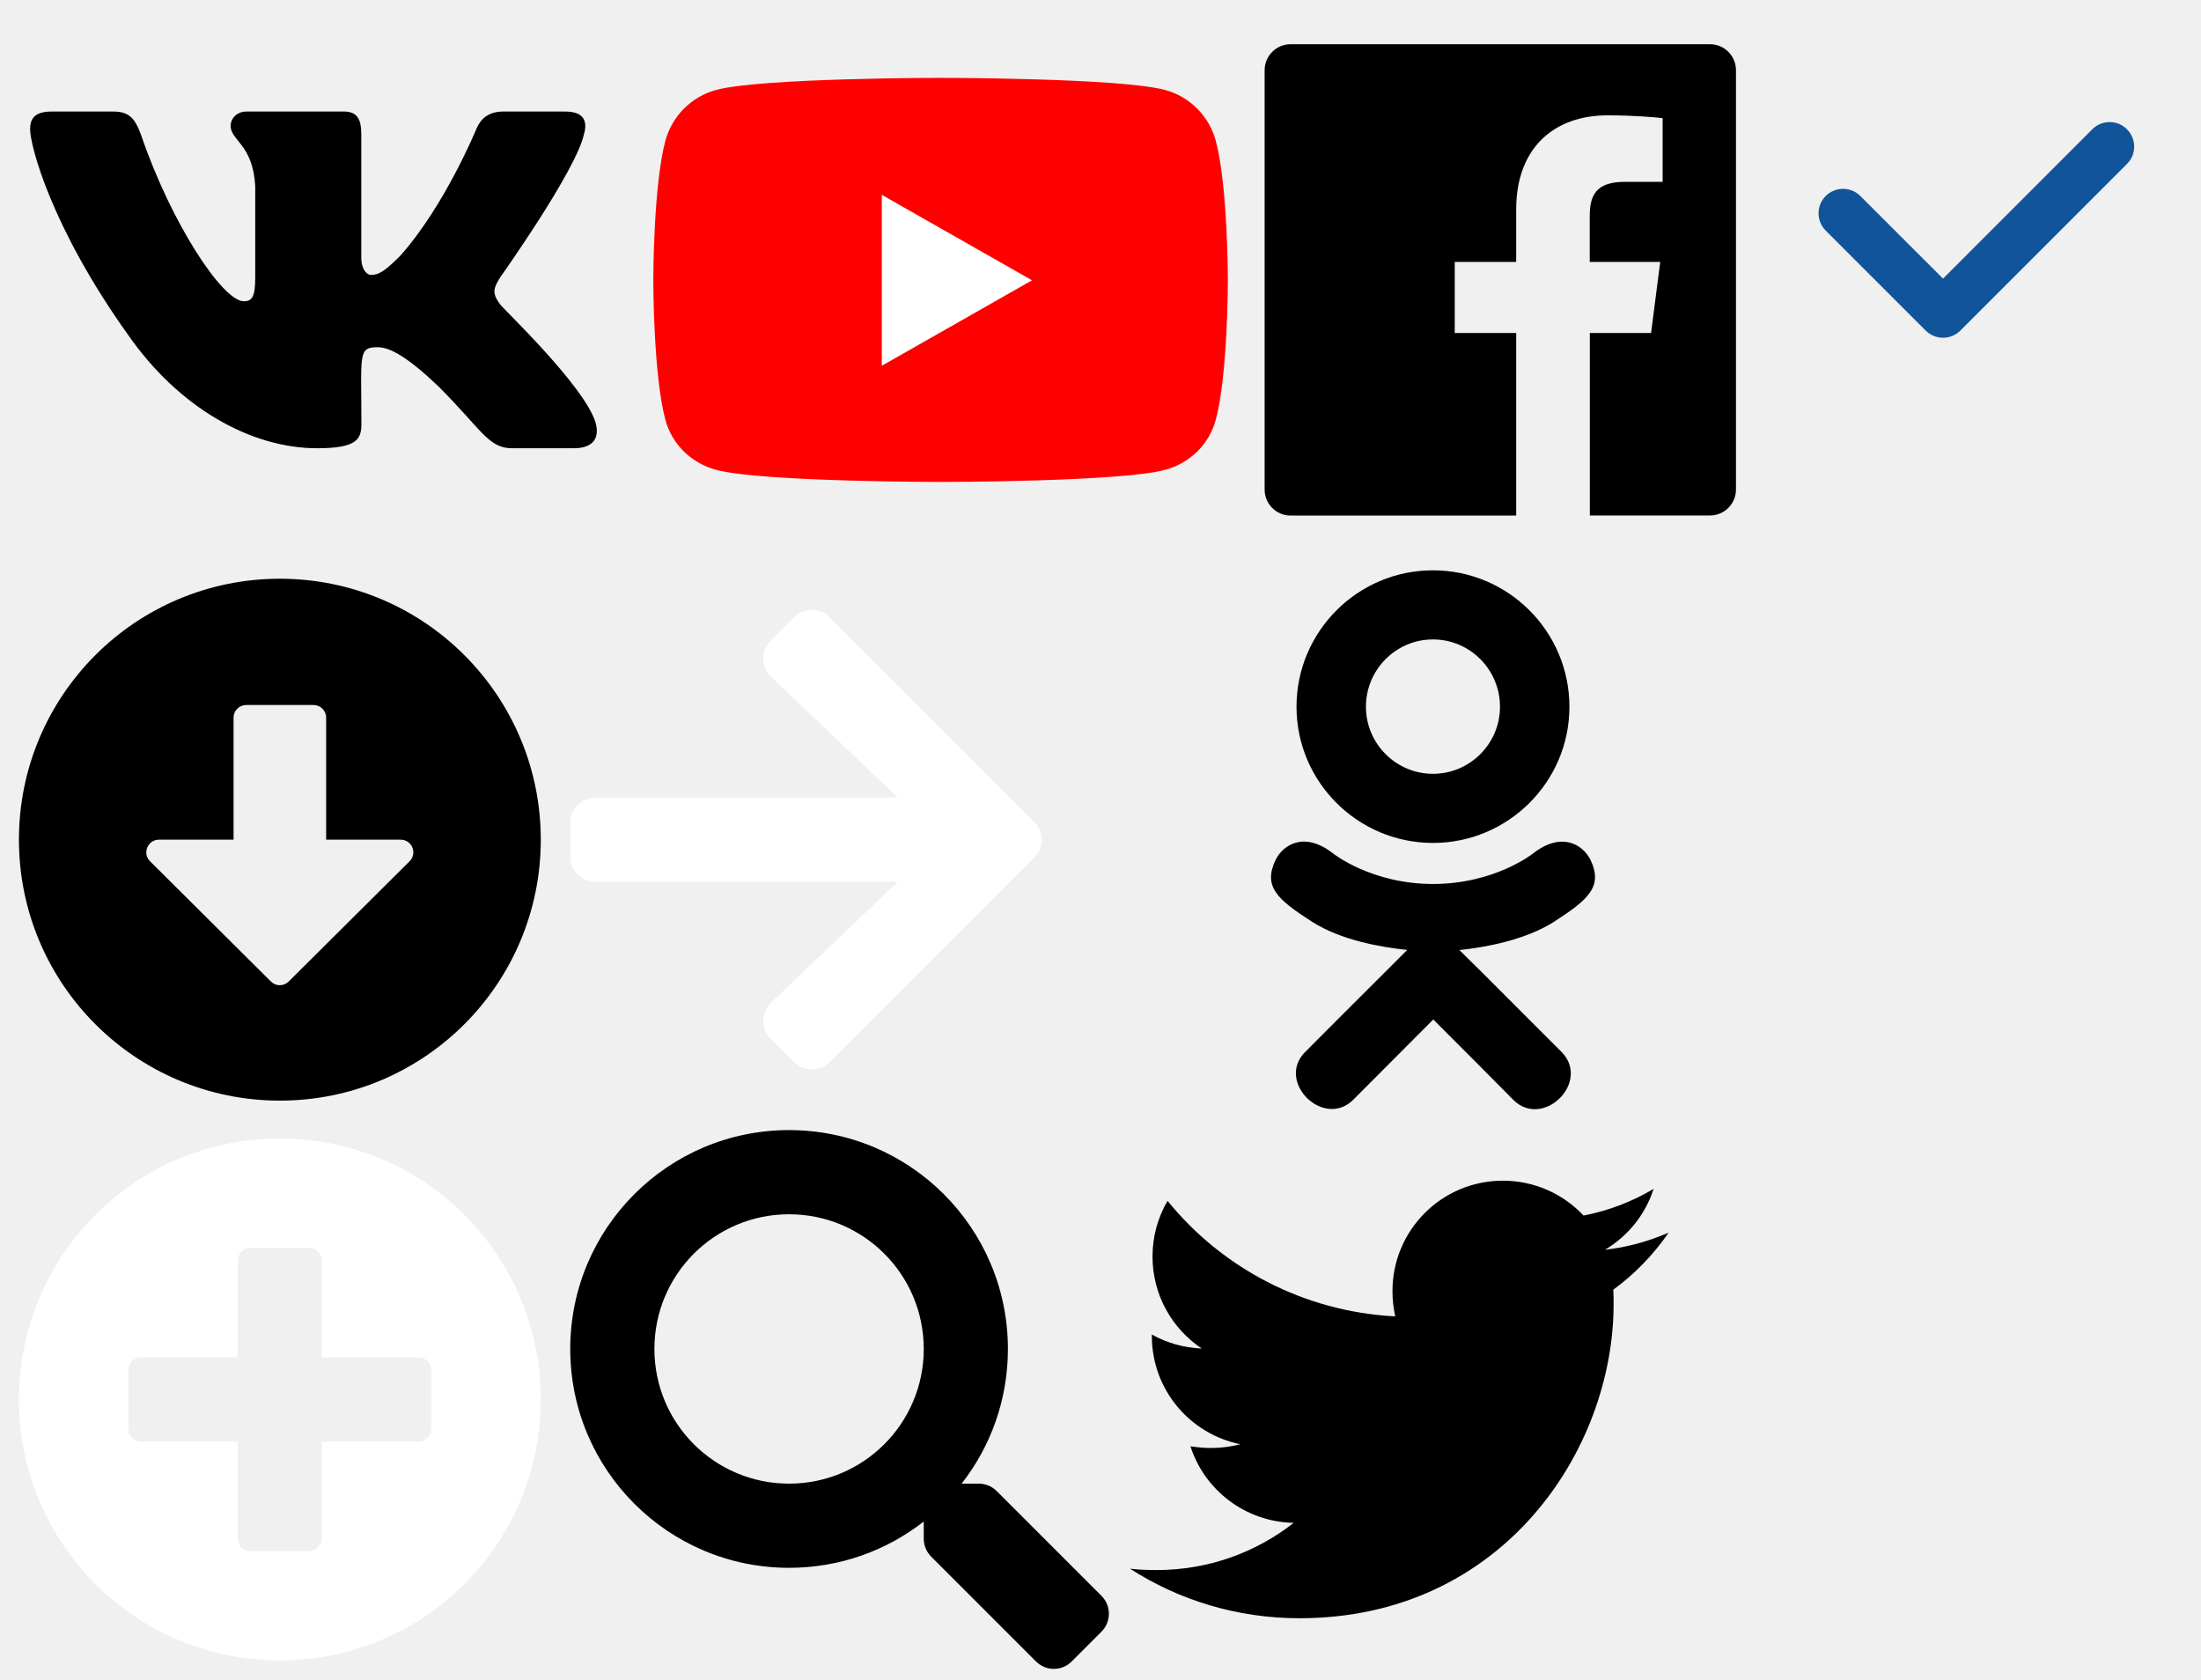
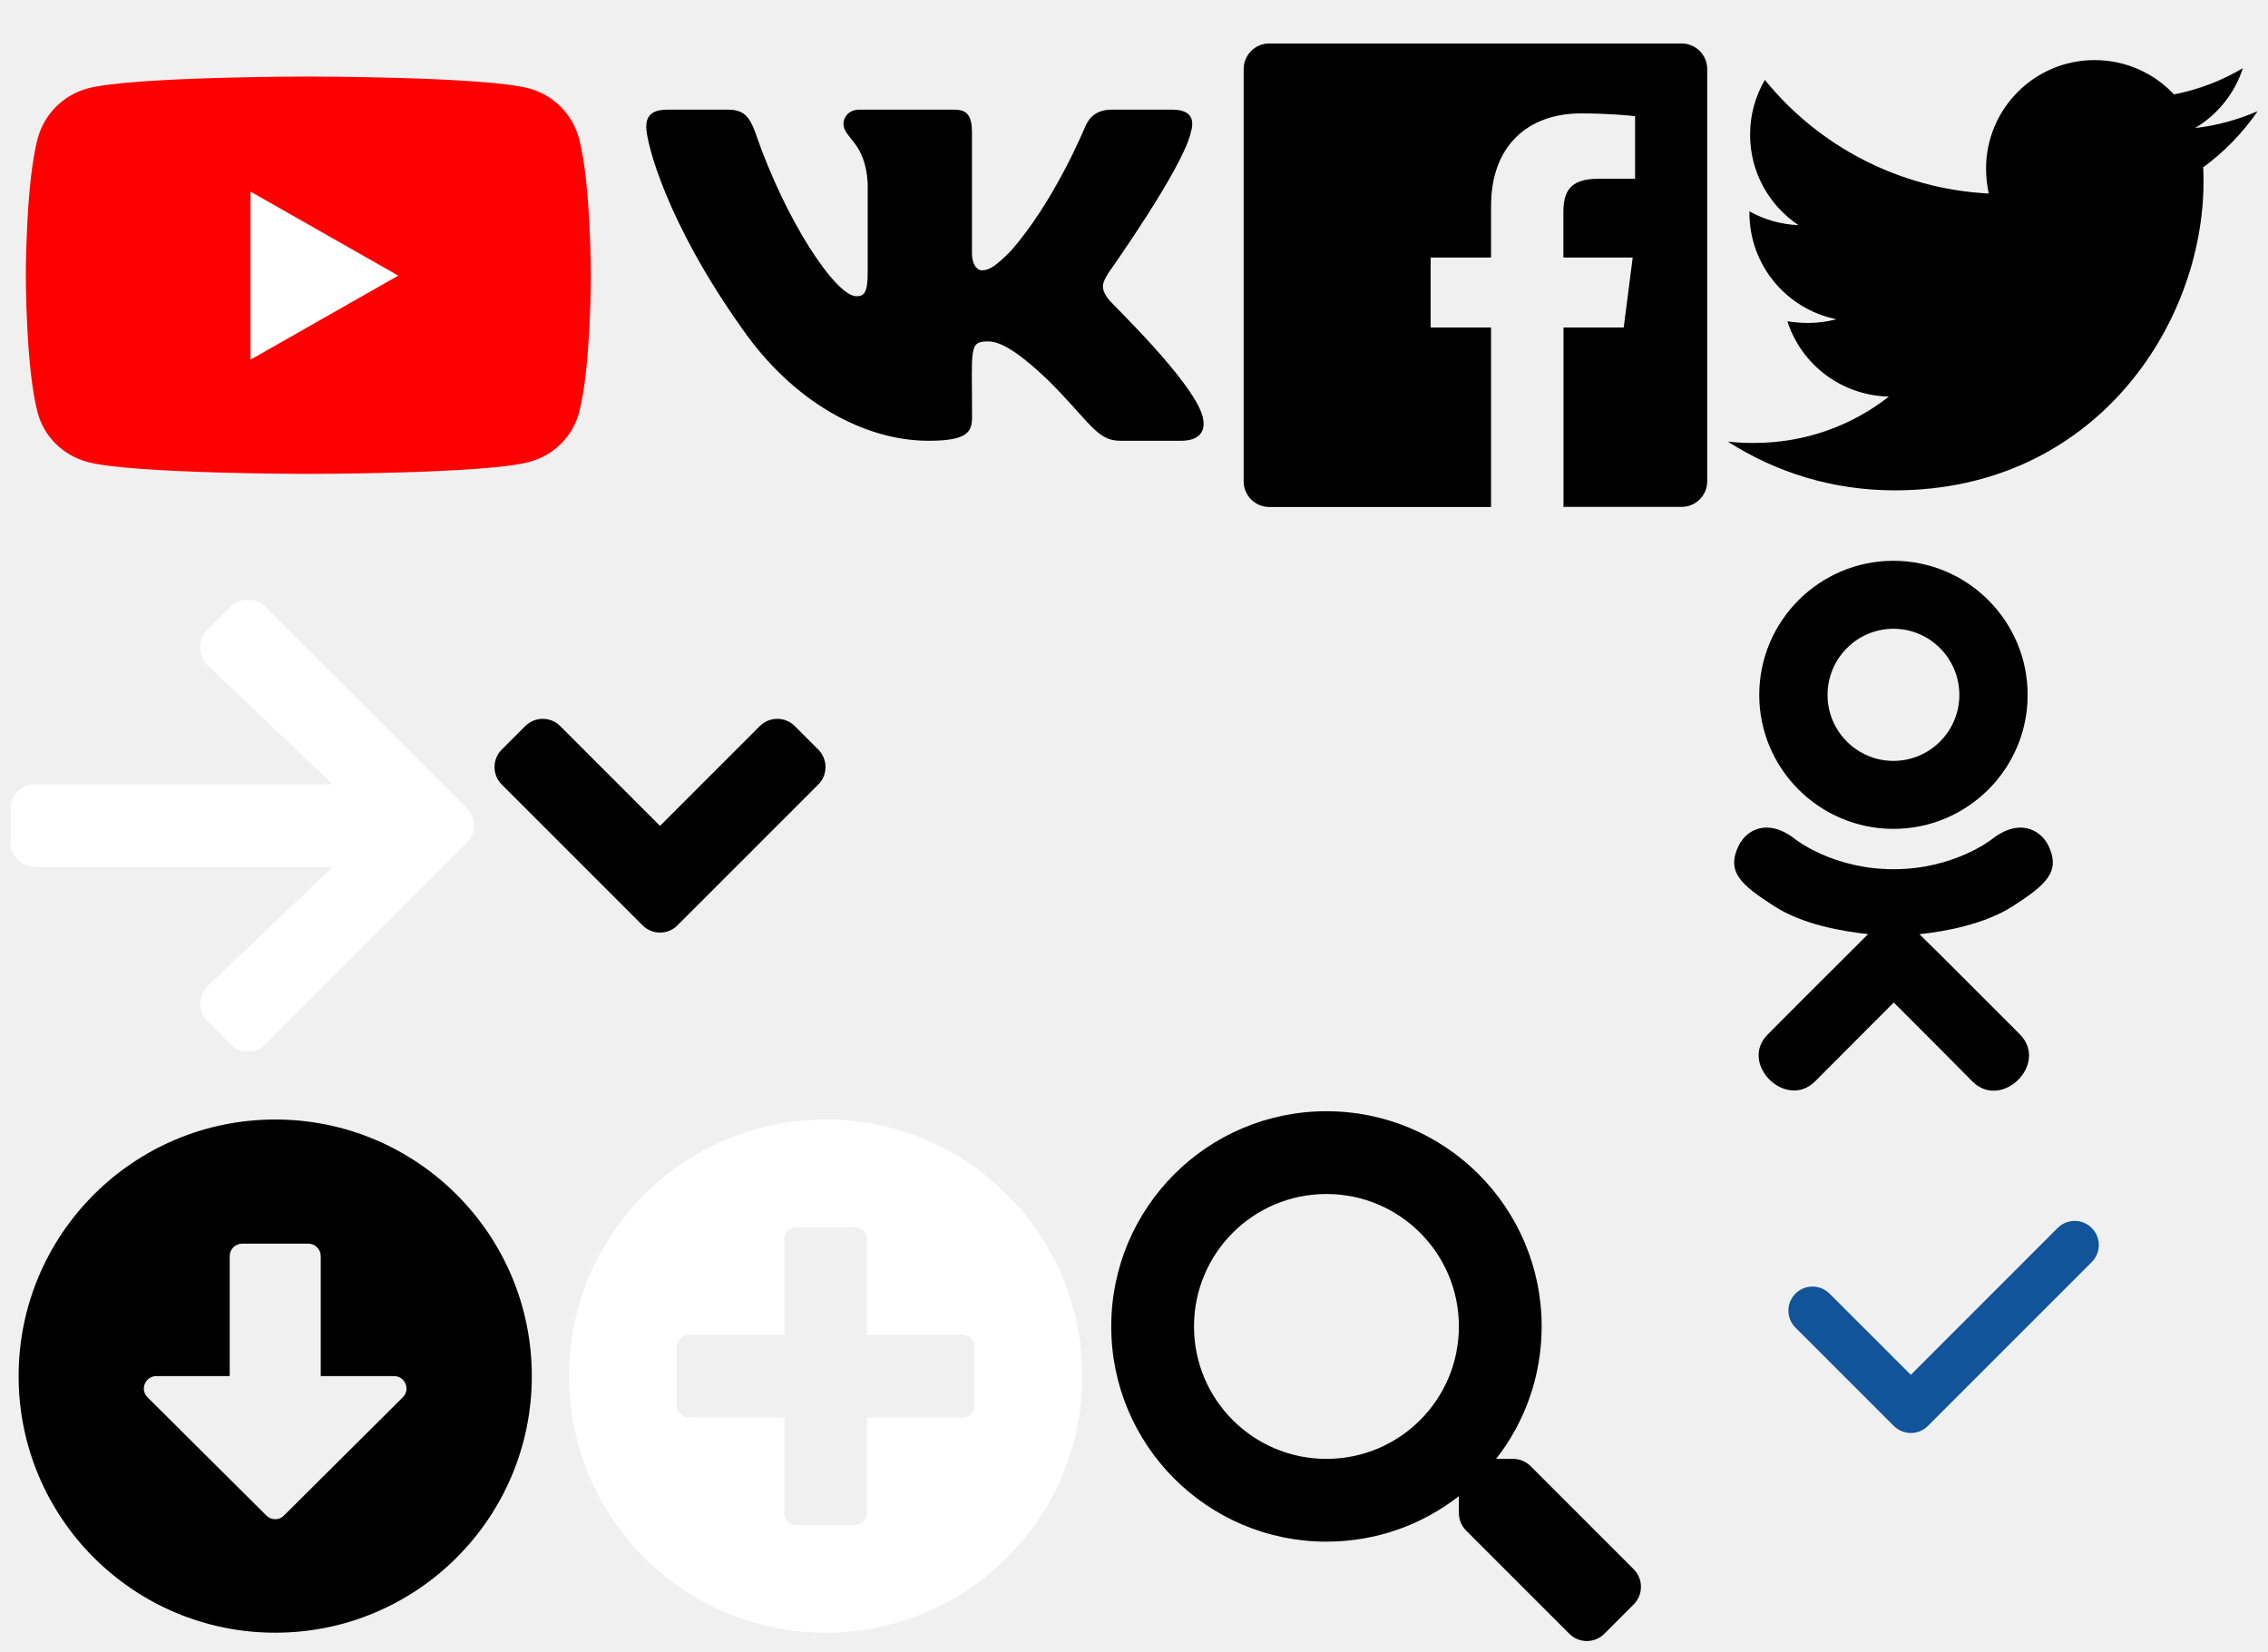
- <svg xmlns="http://www.w3.org/2000/svg" width="2092" height="1596" viewBox="0 0 2092 1596">
-   <view id="arrow-alt-circle-down" viewBox="0 532 532 532" />
-   <svg viewBox="-10 -10 532 532" width="532" height="532" y="532">
+ <svg xmlns="http://www.w3.org/2000/svg" width="2192" height="1596" viewBox="0 0 2192 1596">
+   <view id="angle-down" viewBox="468 532 340 532" />
+   <svg viewBox="-10 -10 340 532" width="340" height="532" x="468" y="532">
+     <path d="M143 352.3L7 216.3c-9.4-9.4-9.4-24.6 0-33.9l22.6-22.6c9.4-9.4 24.6-9.4 33.9 0l96.4 96.4 96.4-96.4c9.4-9.4 24.6-9.4 33.9 0l22.6 22.6c9.4 9.4 9.4 24.6 0 33.9l-136 136c-9.2 9.4-24.4 9.4-33.8 0z" />
+   </svg>
+   <view id="arrow-alt-circle-down" viewBox="0 1064 532 532" />
+   <svg viewBox="-10 -10 532 532" width="532" height="532" y="1064">
    <path d="M504 256c0 137-111 248-248 248S8 393 8 256 119 8 256 8s248 111 248 248zM212 140v116h-70.9c-10.7 0-16.1 13-8.5 20.5l114.9 114.3c4.7 4.7 12.2 4.7 16.9 0l114.9-114.3c7.6-7.6 2.2-20.5-8.5-20.5H300V140c0-6.6-5.4-12-12-12h-64c-6.6 0-12 5.4-12 12z" />
  </svg>
-   <view id="arrow-right" viewBox="532 532 468 532" />
-   <svg viewBox="-10 -10 468 532" width="468" height="532" x="532" y="532">
+   <view id="arrow-right" viewBox="0 532 468 532" />
+   <svg viewBox="-10 -10 468 532" width="468" height="532" y="532">
    <path fill="#fff" d="M190.5 66.9l22.2-22.2c9.4-9.4 24.6-9.4 33.9 0L441 239c9.4 9.4 9.4 24.6 0 33.9L246.6 467.3c-9.4 9.4-24.6 9.4-33.9 0l-22.2-22.2c-9.5-9.5-9.3-25 .4-34.3L311.4 296H24c-13.3 0-24-10.7-24-24v-32c0-13.3 10.7-24 24-24h287.4L190.9 101.2c-9.8-9.3-10-24.8-.4-34.3z" />
  </svg>
-   <view id="check" viewBox="1660 0 432 432" />
-   <svg width="432" height="432" viewBox="-68.5 -68.5 432 432" x="1660">
+   <view id="check" viewBox="1660 1064 432 432" />
+   <svg width="432" height="432" viewBox="-68.5 -68.5 432 432" x="1660" y="1064">
    <path fill="#115499" d="M293.203 87.246L134.766 245.684c-4.395 4.395-10.254 6.797-16.465 6.797s-12.07-2.461-16.465-6.797L6.797 150.645c-9.082-9.082-9.082-23.848 0-32.871 9.082-9.082 23.848-9.082 32.93 0l78.574 78.516L260.215 54.316c9.082-9.082 23.848-9.082 32.871 0 9.199 9.141 9.199 23.848.117 32.93z" />
  </svg>
  <view id="facebook" viewBox="1192 0 468 532" />
  <svg viewBox="-10 -10 468 532" width="468" height="532" x="1192">
    <path d="M448 56.7v398.5c0 13.7-11.1 24.7-24.7 24.7H309.1V306.5h58.2l8.7-67.6h-67v-43.2c0-19.6 5.4-32.9 33.5-32.9h35.8v-60.5c-6.2-.8-27.4-2.7-52.2-2.7-51.6 0-87 31.5-87 89.4v49.9h-58.4v67.6h58.4V480H24.7C11.1 480 0 468.9 0 455.3V56.7C0 43.1 11.1 32 24.7 32h398.5c13.7 0 24.8 11.1 24.8 24.7z" />
  </svg>
-   <view id="odnoklassniki" viewBox="1192 532 340 532" />
-   <svg viewBox="-10 -10 340 532" width="340" height="532" x="1192" y="532">
+   <view id="odnoklassniki" viewBox="1660 532 340 532" />
+   <svg viewBox="-10 -10 340 532" width="340" height="532" x="1660" y="532">
    <path d="M275.1 334c-27.4 17.4-65.1 24.3-90 26.9l20.9 20.6 76.3 76.3c27.9 28.6-17.5 73.3-45.7 45.7-19.1-19.4-47.1-47.4-76.3-76.6L84 503.4c-28.2 27.5-73.6-17.6-45.4-45.7 19.4-19.4 47.1-47.4 76.3-76.3l20.6-20.6c-24.6-2.6-62.9-9.1-90.6-26.9-32.6-21-46.9-33.3-34.3-59 7.4-14.6 27.7-26.9 54.6-5.7 0 0 36.3 28.9 94.9 28.9s94.9-28.9 94.9-28.9c26.9-21.1 47.1-8.9 54.6 5.7 12.4 25.7-1.9 38-34.5 59.1zM30.3 129.7C30.3 58 88.6 0 160 0s129.7 58 129.7 129.7c0 71.4-58.3 129.4-129.7 129.4s-129.7-58-129.7-129.4zm66 0c0 35.1 28.6 63.7 63.7 63.7s63.7-28.6 63.7-63.7c0-35.4-28.6-64-63.7-64s-63.7 28.6-63.7 64z" />
  </svg>
-   <view id="plus-circle" viewBox="0 1064 532 532" />
-   <svg viewBox="-10 -10 532 532" width="532" height="532" y="1064">
+   <view id="plus-circle" viewBox="532 1064 532 532" />
+   <svg viewBox="-10 -10 532 532" width="532" height="532" x="532" y="1064">
    <path fill="#fff" d="M256 8C119 8 8 119 8 256s111 248 248 248 248-111 248-248S393 8 256 8zm144 276c0 6.6-5.4 12-12 12h-92v92c0 6.6-5.4 12-12 12h-56c-6.6 0-12-5.4-12-12v-92h-92c-6.6 0-12-5.4-12-12v-56c0-6.6 5.4-12 12-12h92v-92c0-6.6 5.4-12 12-12h56c6.6 0 12 5.4 12 12v92h92c6.6 0 12 5.4 12 12v56z" />
  </svg>
-   <view id="search" viewBox="532 1064 532 532" />
-   <svg viewBox="-10 -10 532 532" width="532" height="532" x="532" y="1064">
+   <view id="search" viewBox="1064 1064 532 532" />
+   <svg viewBox="-10 -10 532 532" width="532" height="532" x="1064" y="1064">
    <path d="M505 442.7L405.3 343c-4.5-4.5-10.6-7-17-7H372c27.6-35.3 44-79.7 44-128C416 93.1 322.9 0 208 0S0 93.1 0 208s93.1 208 208 208c48.3 0 92.7-16.4 128-44v16.3c0 6.4 2.5 12.5 7 17l99.7 99.7c9.4 9.4 24.6 9.4 33.9 0l28.3-28.3c9.4-9.4 9.4-24.6.1-34zM208 336c-70.7 0-128-57.2-128-128 0-70.7 57.2-128 128-128 70.7 0 128 57.2 128 128 0 70.7-57.2 128-128 128z" />
  </svg>
-   <view id="twitter" viewBox="1064 1064 532 532" />
-   <svg viewBox="-10 -10 532 532" width="532" height="532" x="1064" y="1064">
+   <view id="twitter" viewBox="1660 0 532 532" />
+   <svg viewBox="-10 -10 532 532" width="532" height="532" x="1660">
    <path d="M459.37 151.716c.325 4.548.325 9.097.325 13.645 0 138.72-105.583 298.558-298.558 298.558-59.452 0-114.68-17.219-161.137-47.106 8.447.974 16.568 1.299 25.34 1.299 49.055 0 94.213-16.568 130.274-44.832-46.132-.975-84.792-31.188-98.112-72.772 6.498.974 12.995 1.624 19.818 1.624 9.421 0 18.843-1.3 27.614-3.573-48.081-9.747-84.143-51.98-84.143-102.985v-1.299c13.969 7.797 30.214 12.67 47.431 13.319-28.264-18.843-46.781-51.005-46.781-87.391 0-19.492 5.197-37.36 14.294-52.954 51.655 63.675 129.3 105.258 216.365 109.807-1.624-7.797-2.599-15.918-2.599-24.04 0-57.828 46.782-104.934 104.934-104.934 30.213 0 57.502 12.67 76.67 33.137 23.715-4.548 46.456-13.32 66.599-25.34-7.798 24.366-24.366 44.833-46.132 57.827 21.117-2.273 41.584-8.122 60.426-16.243-14.292 20.791-32.161 39.308-52.628 54.253z" />
  </svg>
-   <view id="vk" viewBox="0 0 596 532" />
-   <svg viewBox="-10 -10 596 532" width="596" height="532">
+   <view id="vk" viewBox="596 0 596 532" />
+   <svg viewBox="-10 -10 596 532" width="596" height="532" x="596">
    <path d="M545 117.7c3.7-12.5 0-21.7-17.8-21.7h-58.9c-15 0-21.9 7.9-25.6 16.7 0 0-30 73.1-72.4 120.5-13.7 13.7-20 18.1-27.5 18.1-3.7 0-9.4-4.4-9.4-16.9V117.7c0-15-4.2-21.7-16.6-21.7h-92.6c-9.4 0-15 7-15 13.5 0 14.2 21.2 17.5 23.4 57.5v86.8c0 19-3.4 22.5-10.9 22.5-20 0-68.6-73.4-97.4-157.4-5.8-16.3-11.5-22.9-26.6-22.9H38.8c-16.8 0-20.2 7.9-20.2 16.7 0 15.6 20 93.1 93.1 195.5C160.4 378.1 229 416 291.4 416c37.5 0 42.1-8.4 42.1-22.9 0-66.8-3.4-73.1 15.4-73.1 8.7 0 23.7 4.4 58.7 38.1 40 40 46.6 57.9 69 57.9h58.9c16.8 0 25.3-8.4 20.4-25-11.2-34.9-86.9-106.7-90.3-111.5-8.7-11.2-6.2-16.2 0-26.2.1-.1 72-101.3 79.4-135.6z" />
  </svg>
-   <view id="youtube" viewBox="596 0 596 532" />
-   <svg viewBox="-10 -10 596 532" width="596" height="532" x="596">
+   <view id="youtube" viewBox="0 0 596 532" />
+   <svg viewBox="-10 -10 596 532" width="596" height="532">
    <path fill="#fff" d="M200 150h200v200H200z" />
    <path fill="red" d="M549.655 124.083c-6.281-23.65-24.787-42.276-48.284-48.597C458.781 64 288 64 288 64S117.22 64 74.629 75.486c-23.497 6.322-42.003 24.947-48.284 48.597-11.412 42.867-11.412 132.305-11.412 132.305s0 89.438 11.412 132.305c6.281 23.65 24.787 41.5 48.284 47.821C117.22 448 288 448 288 448s170.78 0 213.371-11.486c23.497-6.321 42.003-24.171 48.284-47.821 11.412-42.867 11.412-132.305 11.412-132.305s0-89.438-11.412-132.305zm-317.51 213.508V175.185l142.739 81.205-142.739 81.201z" />
  </svg>
</svg>
